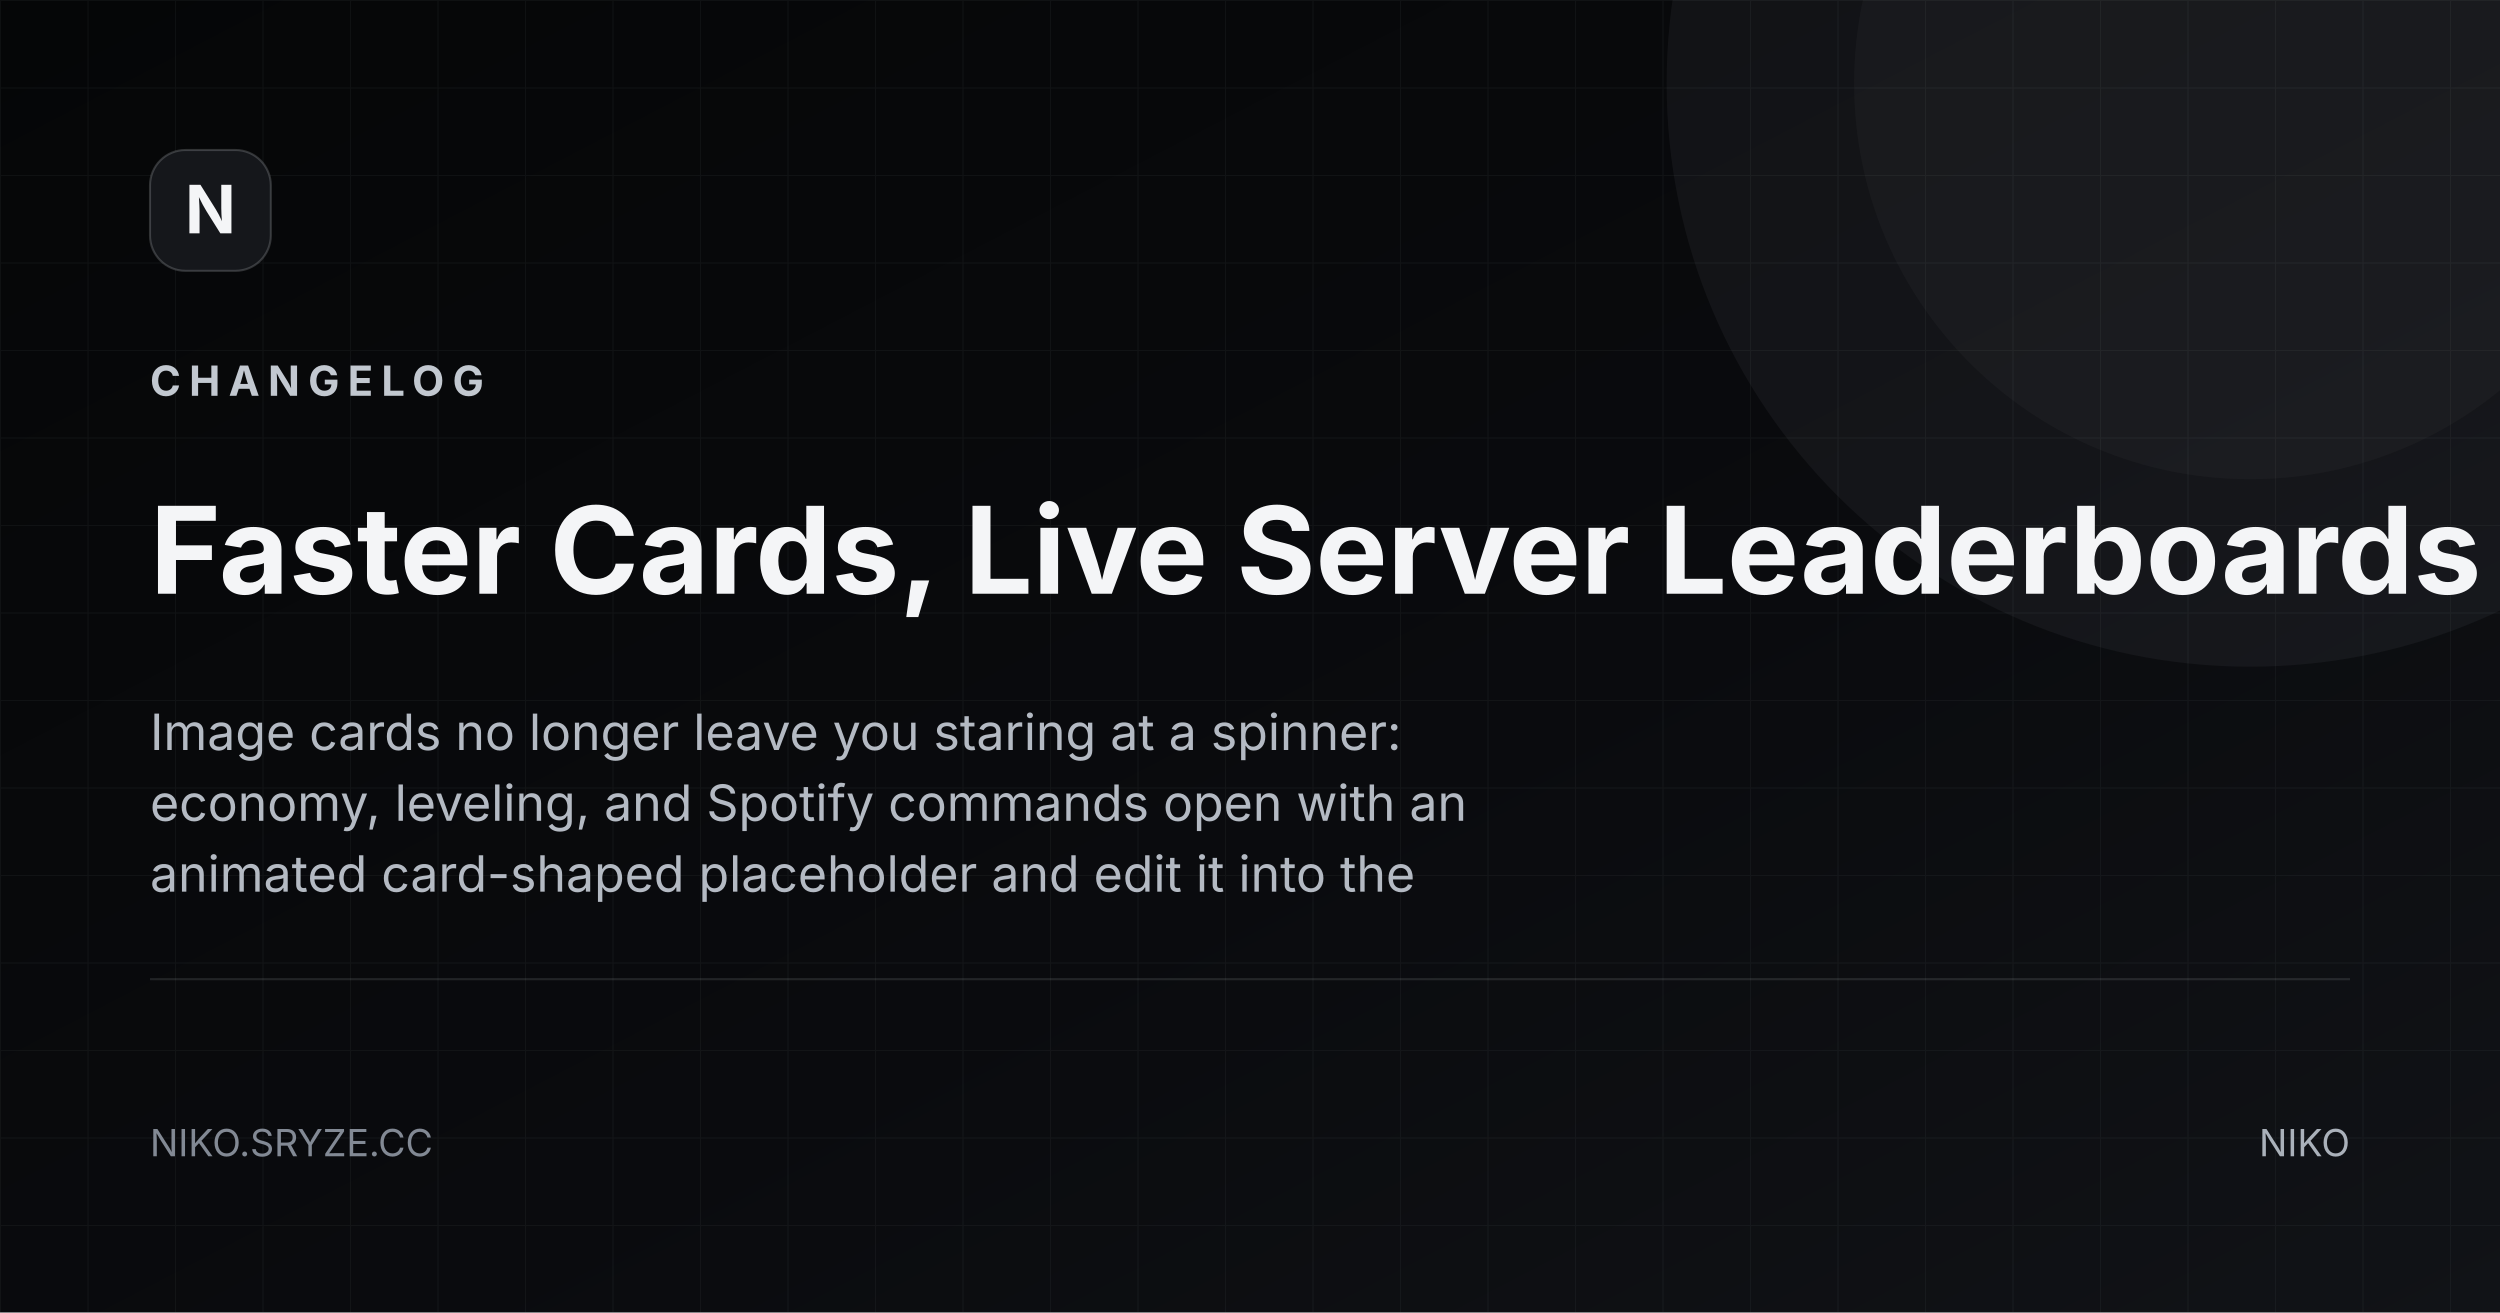
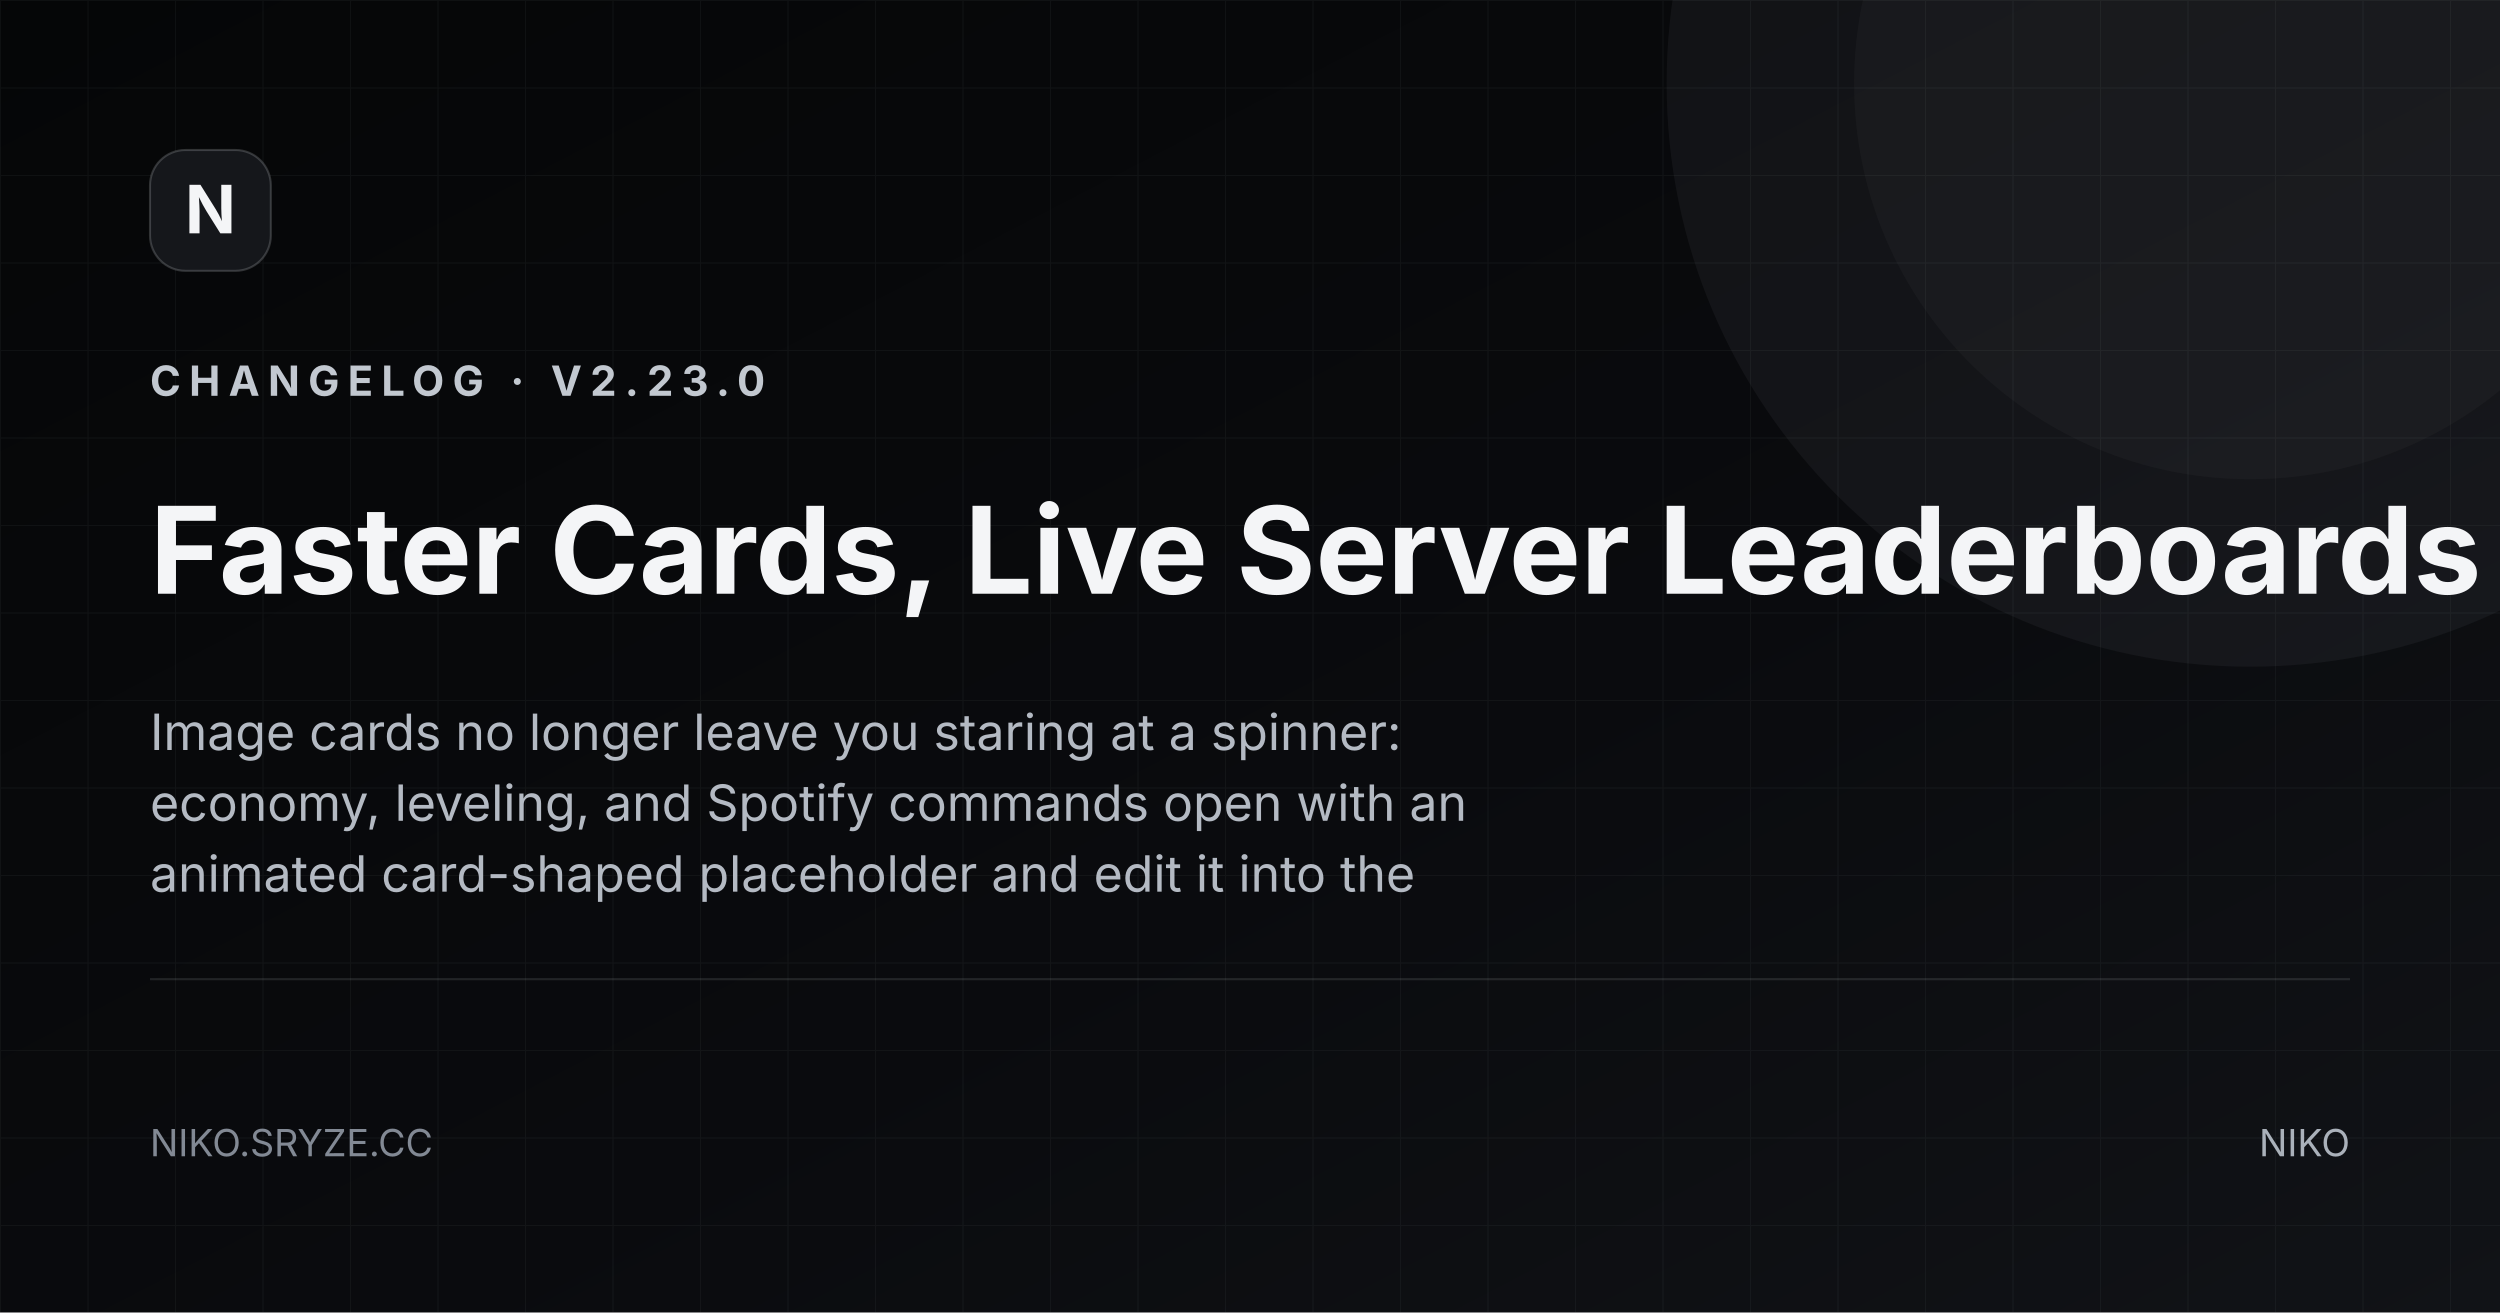
<svg xmlns="http://www.w3.org/2000/svg" width="1200" height="630" viewBox="0 0 1200 630">
  <defs>
    <linearGradient id="bg" x1="0" y1="0" x2="1" y2="1">
      <stop stop-color="#050607" />
      <stop offset=".58" stop-color="#0a0b0e" />
      <stop offset="1" stop-color="#111317" />
    </linearGradient>
    <pattern id="grid" width="42" height="42" patternUnits="userSpaceOnUse">
      <path d="M42 0H0V42" fill="none" stroke="#dce1e8" stroke-opacity=".045" />
    </pattern>
  </defs>
  <rect width="1200" height="630" fill="url(#bg)" />
  <rect width="1200" height="630" fill="url(#grid)" />
  <circle cx="1080" cy="40" r="280" fill="#aab1ba" fill-opacity=".065" />
  <circle cx="1080" cy="40" r="190" fill="#d5d9df" fill-opacity=".035" />
  <path d="M72 470H1128" stroke="#dce1e8" stroke-opacity=".12" />
  <rect x="72" y="72" width="58" height="58" rx="17" fill="#15171b" stroke="#dce1e8" stroke-opacity=".2" />
  <text x="101" y="112" text-anchor="middle" fill="#f4f5f7" font-family="Inter,sans-serif" font-size="32" font-weight="700">N</text>
-   <text x="72" y="190" fill="#c2c8d0" font-family="Inter,sans-serif" font-size="20" font-weight="700" letter-spacing="4">CHANGELOG</text>
+   <text x="72" y="190" fill="#c2c8d0" font-family="Inter,sans-serif" font-size="20" font-weight="700" letter-spacing="4">CHANGELOG · V2.23.0</text>
  <text x="72" y="285" fill="#f4f5f7" font-family="Inter,sans-serif" font-size="58" font-weight="700">Faster Cards, Live Server Leaderboards &amp; Voice XP</text>
  <text x="72" y="360" fill="#b4bac3" font-family="Inter,sans-serif" font-size="24">Image cards no longer leave you staring at a spinner:</text>
  <text x="72" y="394" fill="#b4bac3" font-family="Inter,sans-serif" font-size="24">economy, leveling, and Spotify commands open with an</text>
  <text x="72" y="428" fill="#b4bac3" font-family="Inter,sans-serif" font-size="24">animated card-shaped placeholder and edit it into the</text>
  <text x="72" y="555" fill="#828994" font-family="Inter,sans-serif" font-size="18">NIKO.SRYZE.CC</text>
  <text x="1128" y="555" text-anchor="end" fill="#aab1ba" font-family="Inter,sans-serif" font-size="18">NIKO</text>
</svg>
